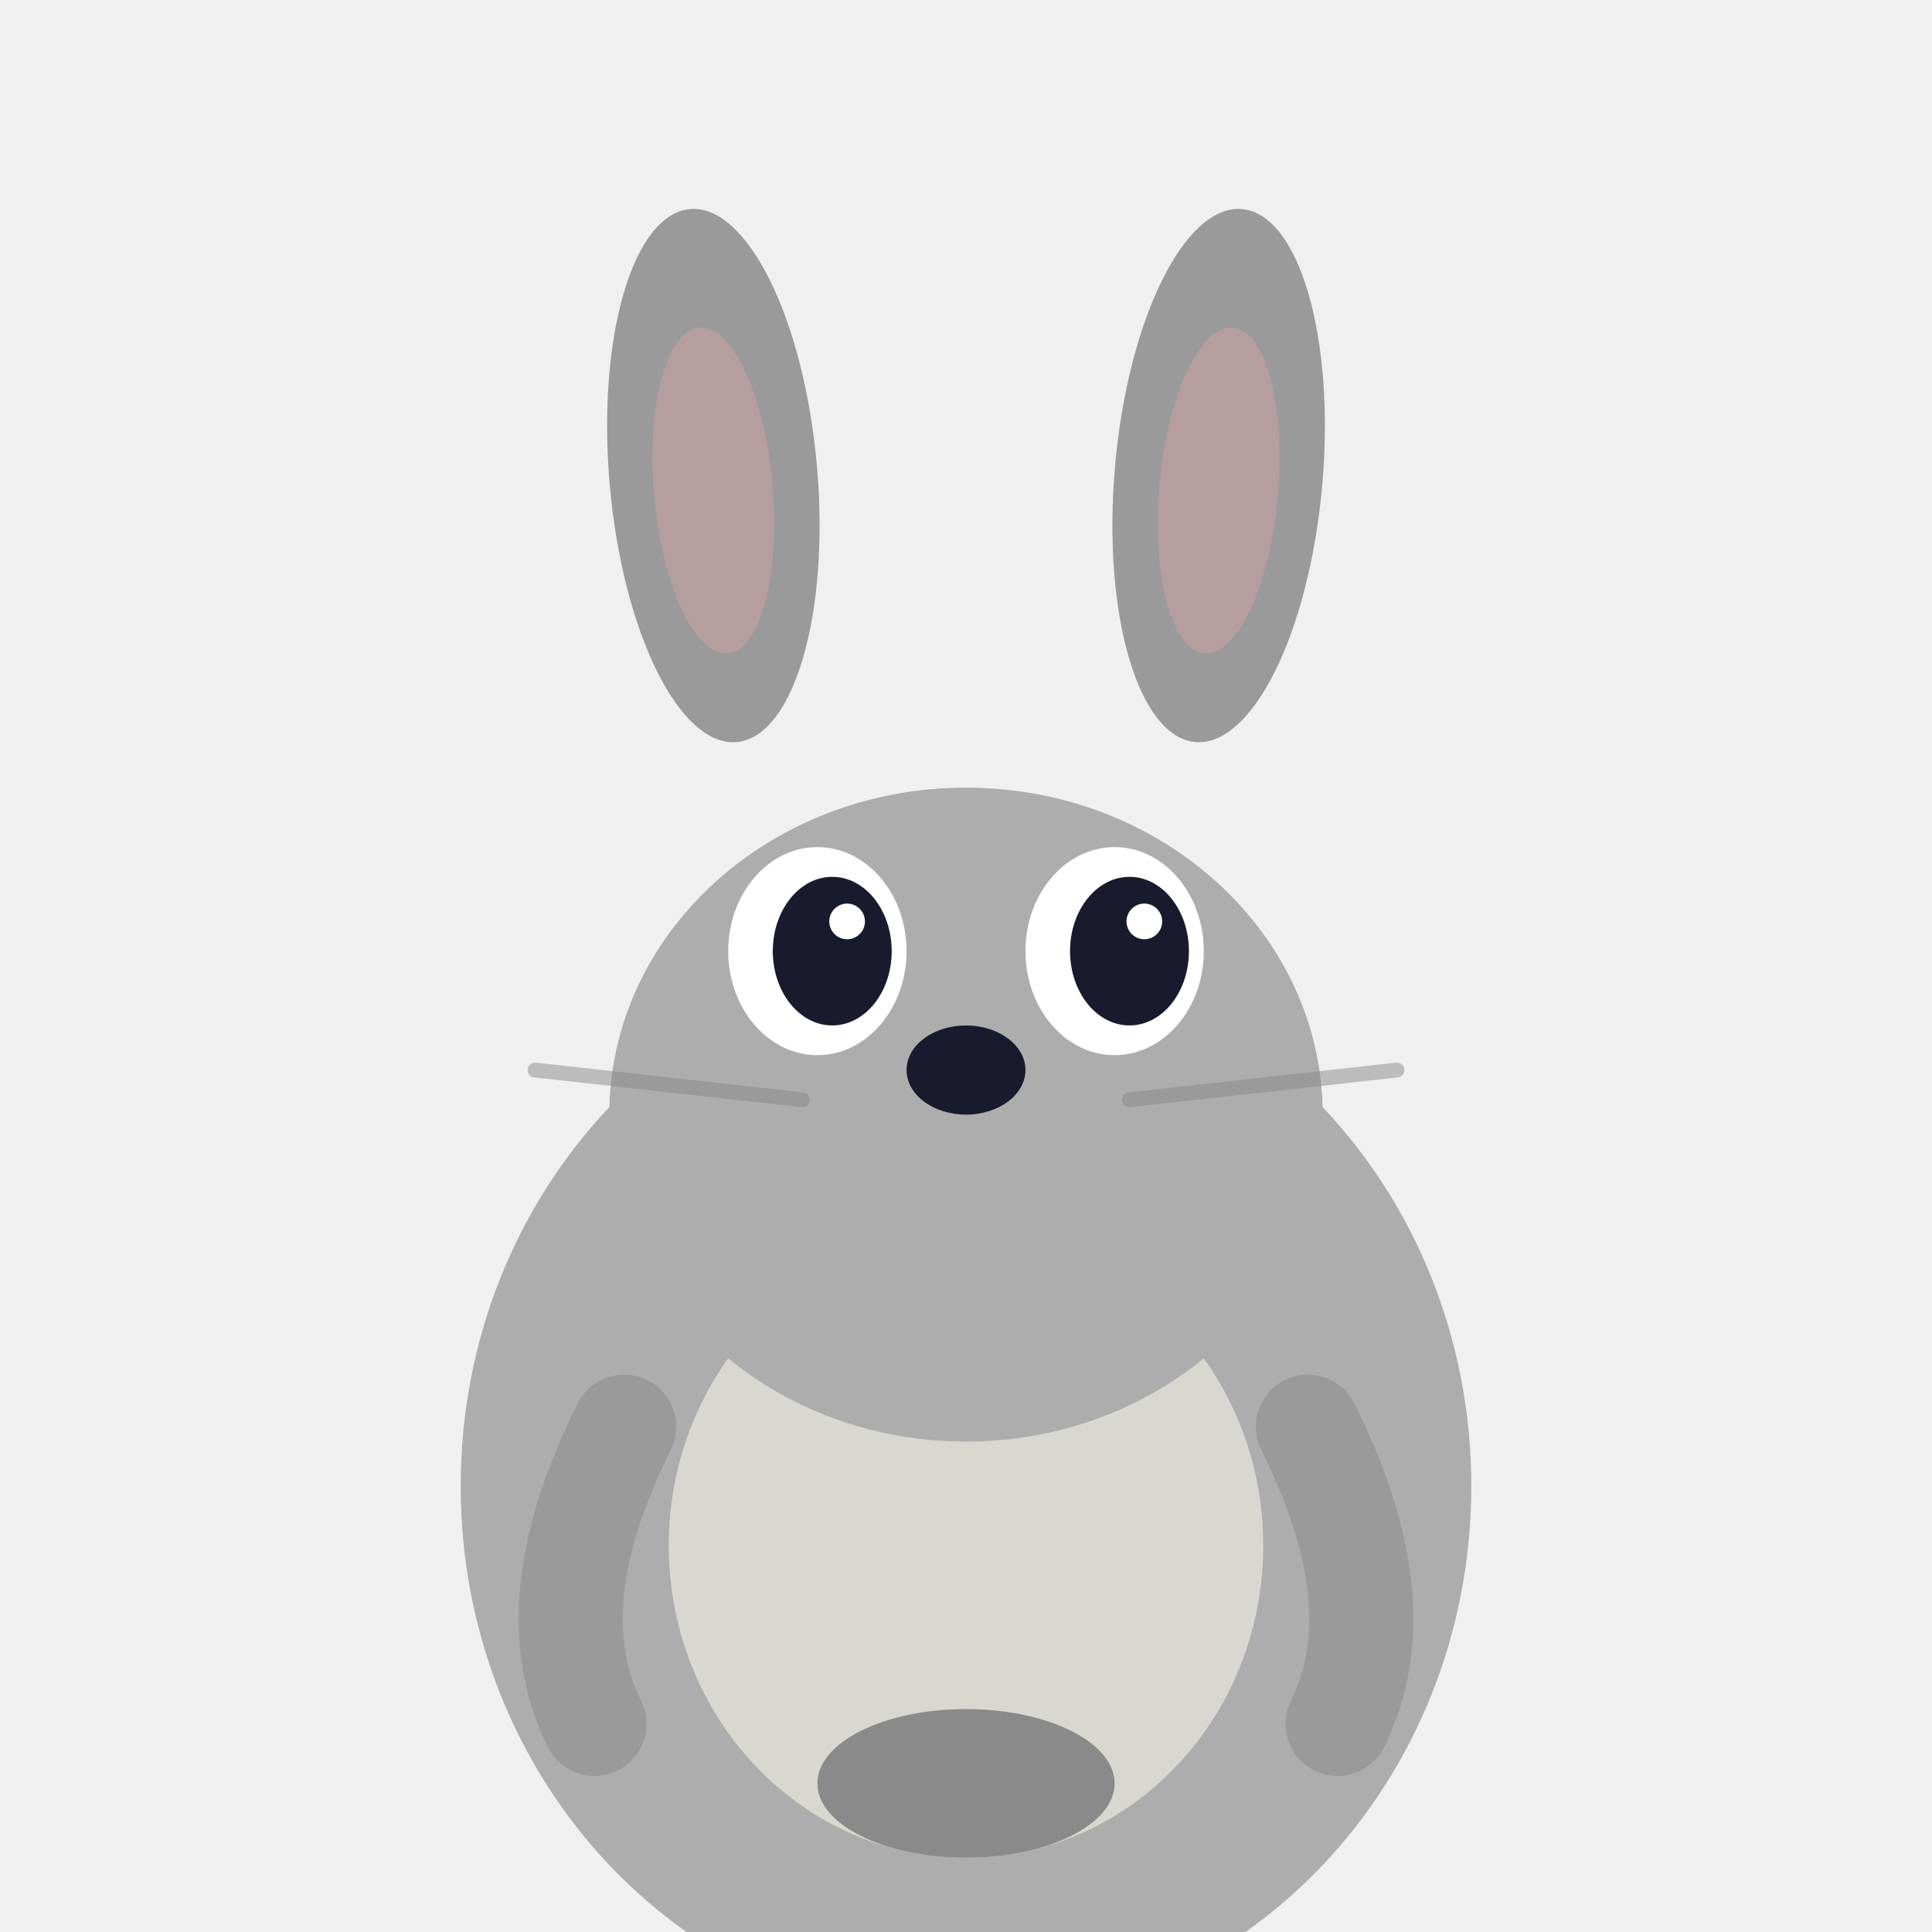
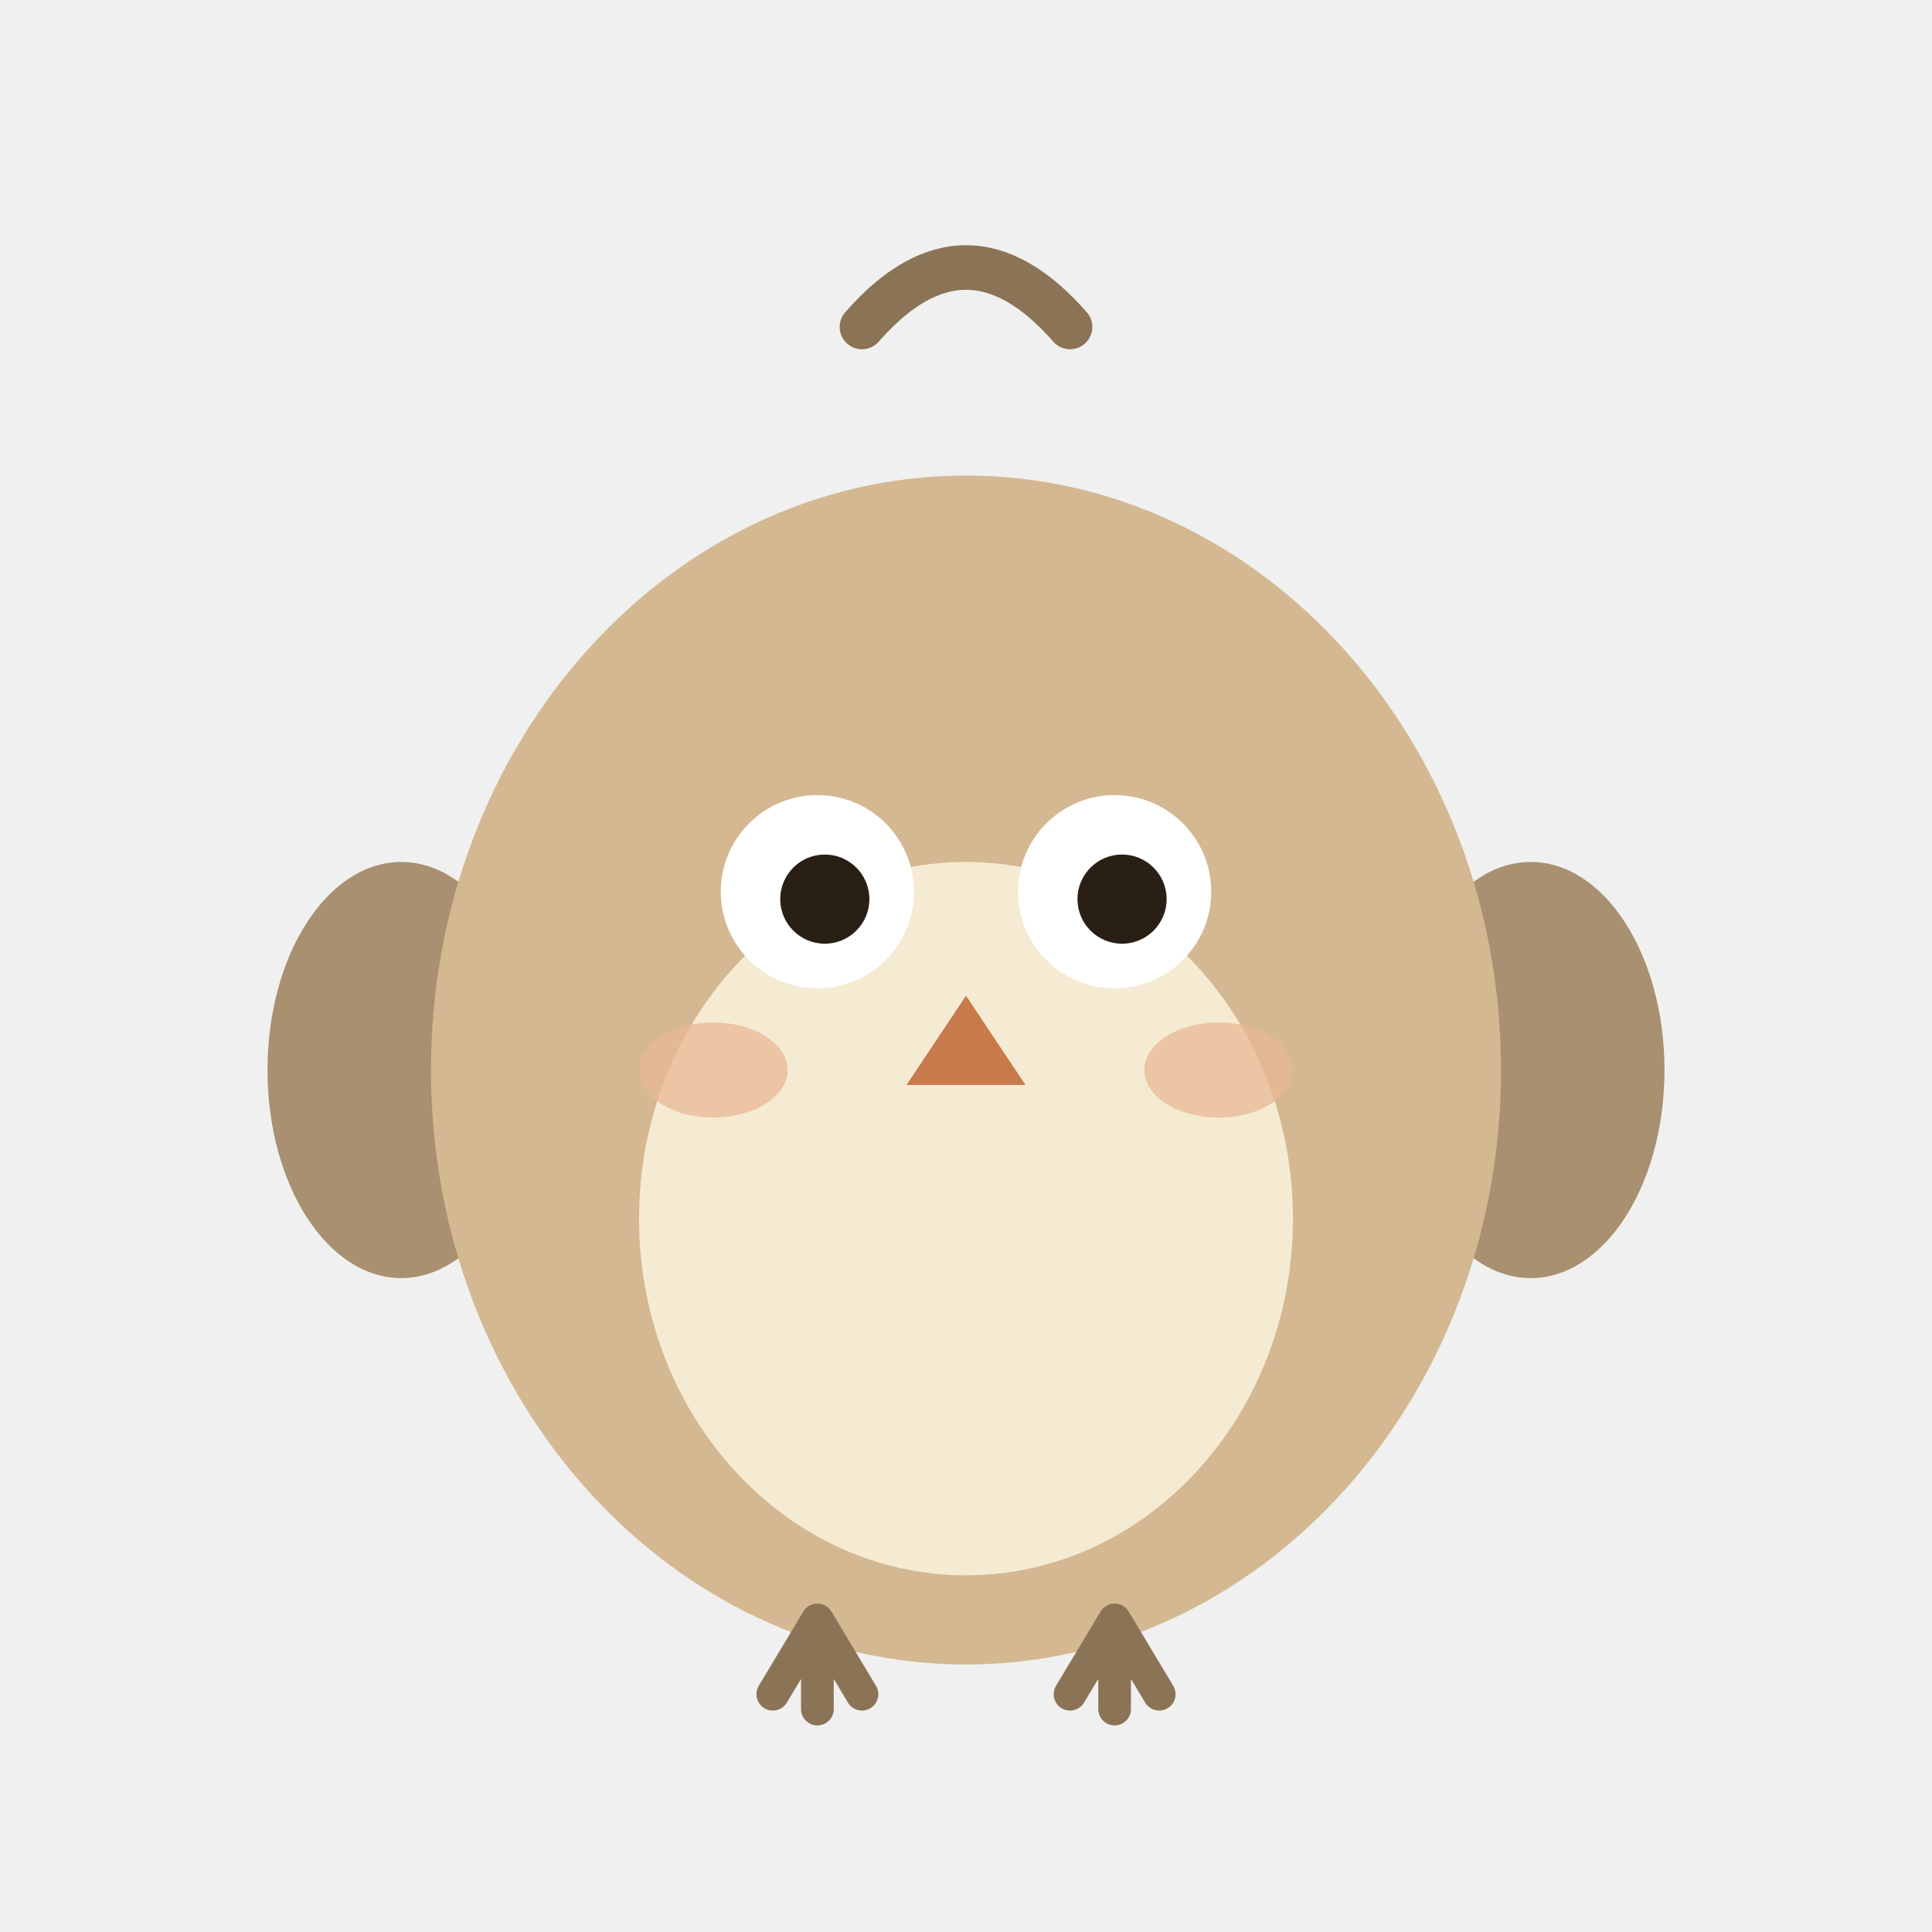
<svg xmlns="http://www.w3.org/2000/svg" width="130" height="130" viewBox="0 0 130 130" fill="none">
  <defs>
    <style>
-                 @keyframes blink {
-                   0%, 90%, 100% { opacity: 1; }
-                   95% { opacity: 0; }
-                 }
-                 .blink-eye { animation: blink 3s infinite; }
-               </style>
+       @keyframes blink {
+         0%, 90%, 100% { opacity: 1; }
+         95% { opacity: 0; }
+       }
+       .blink-eye { animation: blink 3s infinite; }
+     </style>
  </defs>
-   <ellipse cx="65" cy="100" rx="34" ry="36" fill="#ADADAD" />
-   <ellipse cx="65" cy="104" rx="20" ry="21" fill="#D8D8D0" />
-   <ellipse cx="48" cy="32" rx="7" ry="18" fill="#9A9A9A" transform="rotate(-5 48 32)" />
-   <ellipse cx="82" cy="32" rx="7" ry="18" fill="#9A9A9A" transform="rotate(5 82 32)" />
-   <ellipse cx="48" cy="33" rx="4" ry="11" fill="#C8A0A0" transform="rotate(-5 48 33)" opacity="0.6" />
-   <ellipse cx="82" cy="33" rx="4" ry="11" fill="#C8A0A0" transform="rotate(5 82 33)" opacity="0.6" />
-   <ellipse cx="65" cy="75" rx="24" ry="22" fill="#ADADAD" />
-   <ellipse cx="65" cy="72" rx="4" ry="3" fill="#1A1A2E" />
+   <path d="M58 22 Q65 14 72 22" stroke="#8B7355" stroke-width="3" stroke-linecap="round" fill="none" />
+   <ellipse cx="27" cy="72" rx="9" ry="14" fill="#A89070" />
+   <ellipse cx="103" cy="72" rx="9" ry="14" fill="#A89070" />
+   <ellipse cx="65" cy="72" rx="36" ry="40" fill="#D4B891" />
+   <ellipse cx="65" cy="82" rx="22" ry="24" fill="#F5EBD3" />
  <g class="blink-eye">
-     <ellipse cx="55" cy="64" rx="6" ry="7" fill="white" />
-     <ellipse cx="56" cy="64" rx="4" ry="5" fill="#1A1A2E" />
-     <circle cx="57" cy="62" r="1.2" fill="white" />
+     <circle cx="55" cy="60" r="6.5" fill="white" />
+     <circle cx="55.5" cy="60.5" r="3" fill="#2A1F15" />
  </g>
  <g class="blink-eye">
-     <ellipse cx="75" cy="64" rx="6" ry="7" fill="white" />
-     <ellipse cx="76" cy="64" rx="4" ry="5" fill="#1A1A2E" />
-     <circle cx="77" cy="62" r="1.2" fill="white" />
+     <circle cx="75" cy="60" r="6.5" fill="white" />
+     <circle cx="75.5" cy="60.5" r="3" fill="#2A1F15" />
  </g>
-   <line x1="36" y1="72" x2="54" y2="74" stroke="#888" stroke-width="1" stroke-linecap="round" opacity="0.5" />
-   <line x1="76" y1="74" x2="94" y2="72" stroke="#888" stroke-width="1" stroke-linecap="round" opacity="0.5" />
-   <path d="M 42 96 Q 36 108 40 116" stroke="#9A9A9A" stroke-width="7" stroke-linecap="round" fill="none" />
-   <path d="M 88 96 Q 94 108 90 116" stroke="#9A9A9A" stroke-width="7" stroke-linecap="round" fill="none" />
-   <ellipse cx="65" cy="120" rx="10" ry="5" fill="#8A8A8A" />
+   <path d="M65 67 L61 73 L69 73 Z" fill="#C87A4A" />
+   <ellipse cx="48" cy="72" rx="5" ry="3.2" fill="#E8B894" opacity="0.75" />
+   <ellipse cx="82" cy="72" rx="5" ry="3.2" fill="#E8B894" opacity="0.75" />
+   <path d="M55 109 L52 114 M55 109 L55 115 M55 109 L58 114" stroke="#8B7355" stroke-width="2.2" stroke-linecap="round" />
+   <path d="M75 109 L72 114 M75 109 L75 115 M75 109 L78 114" stroke="#8B7355" stroke-width="2.2" stroke-linecap="round" />
</svg>
